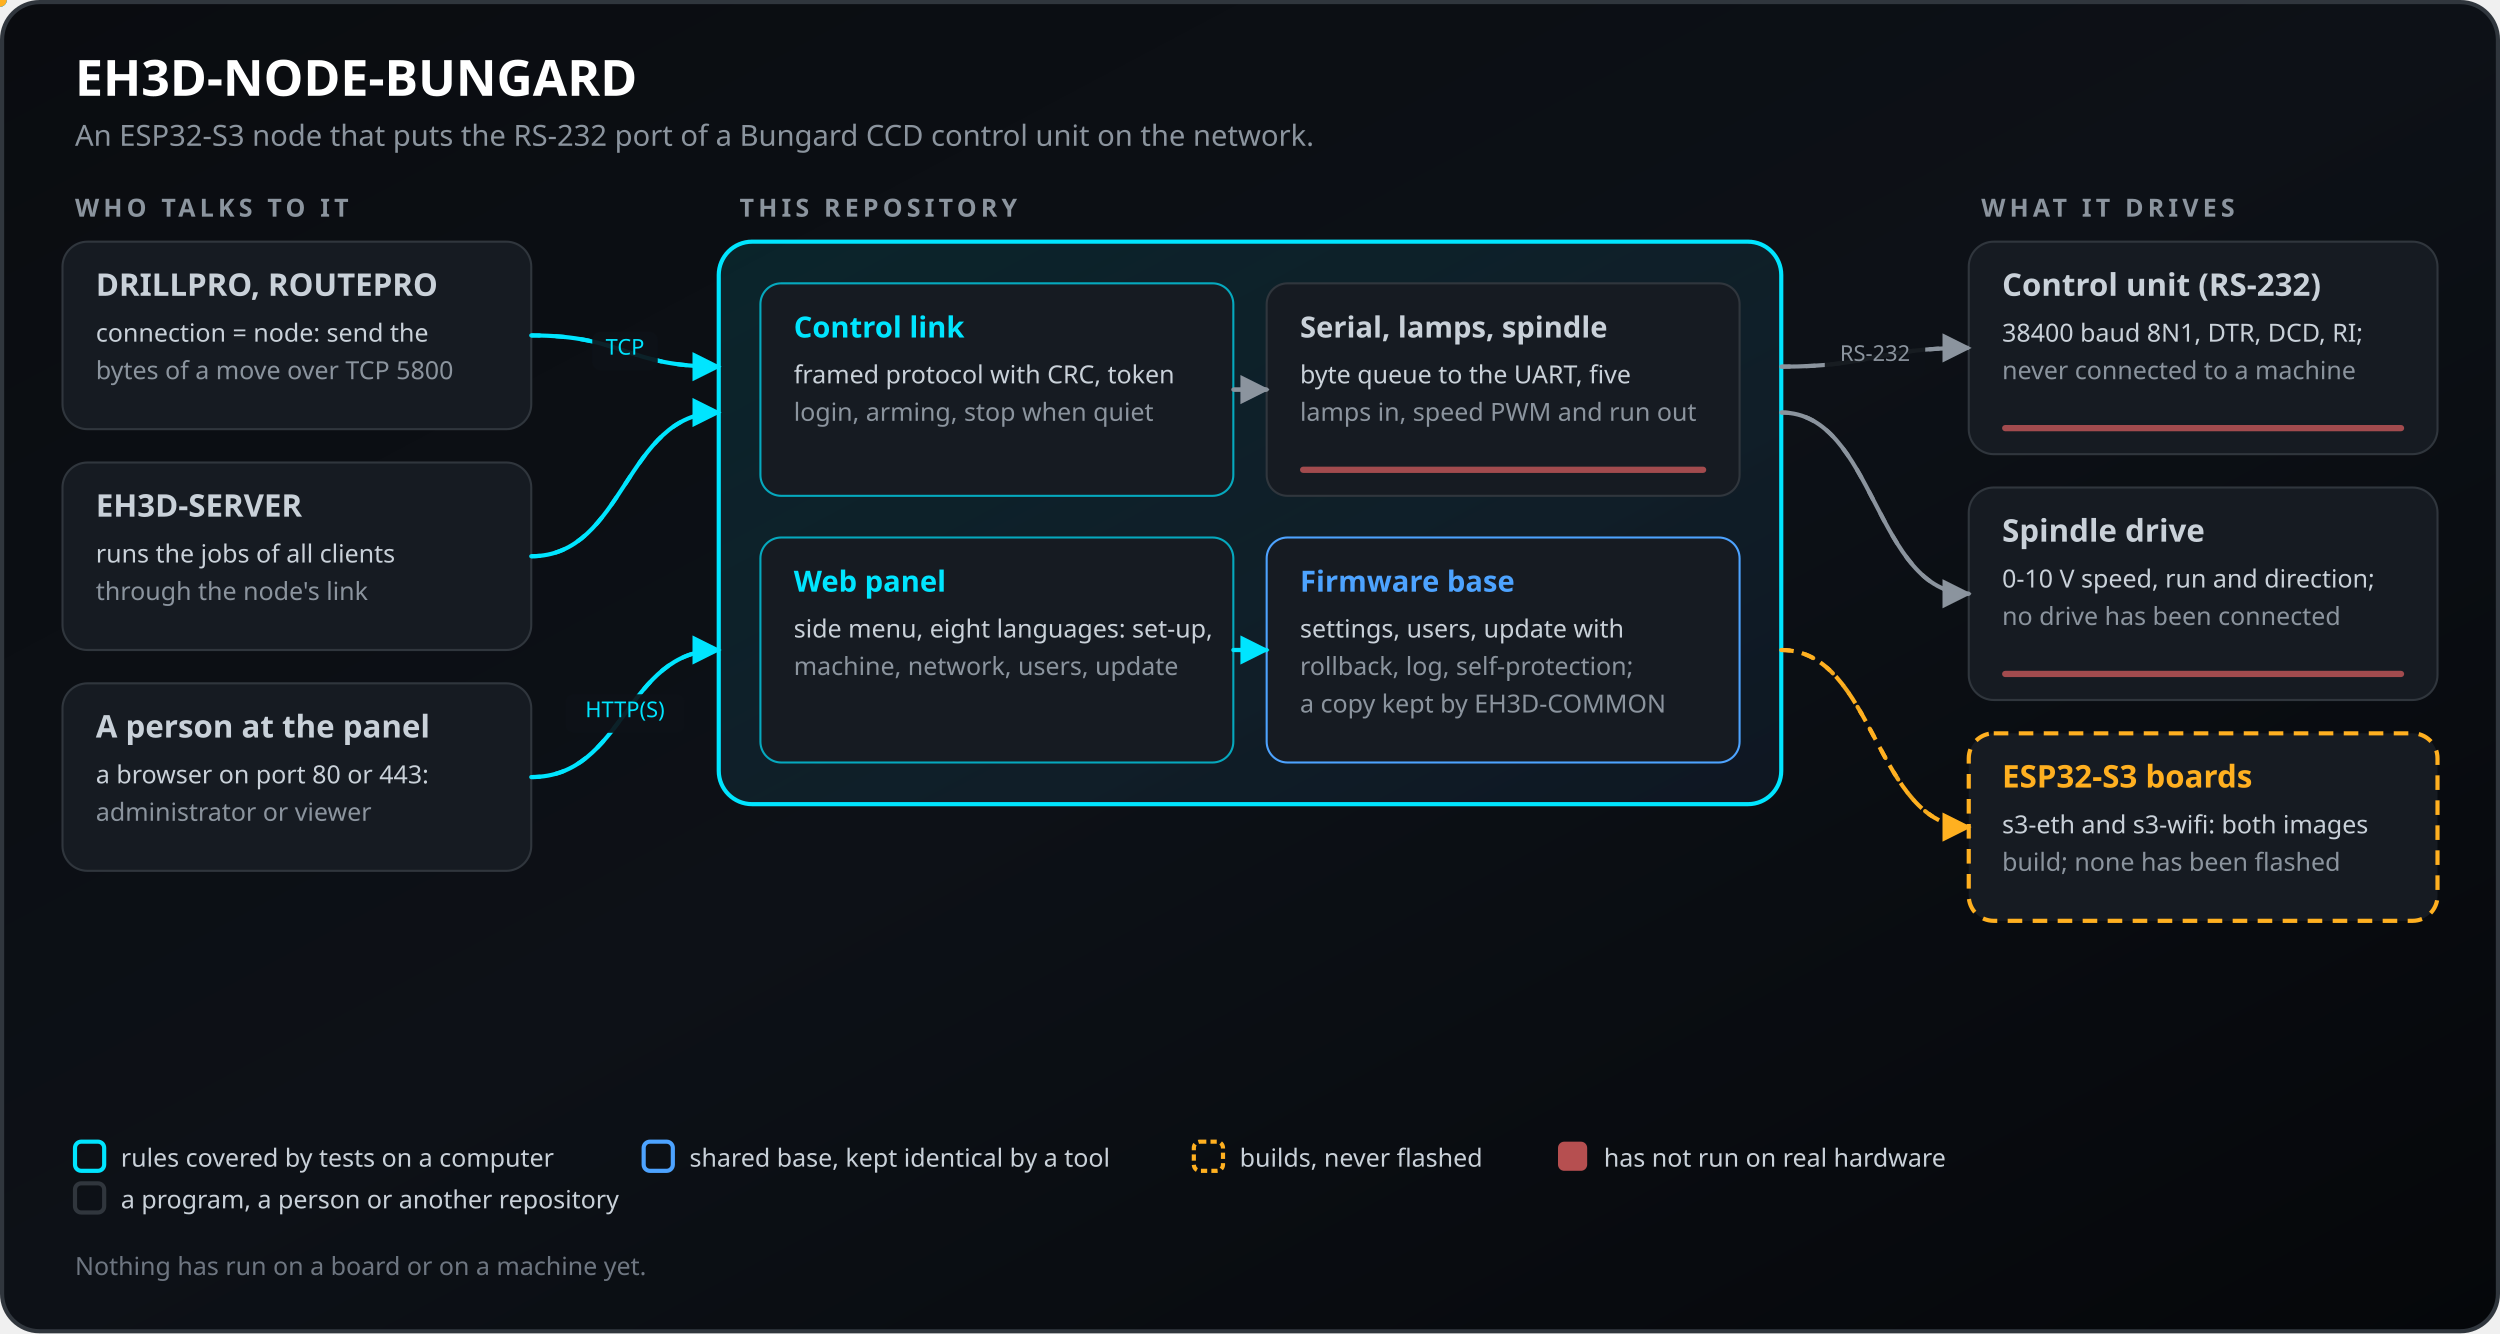
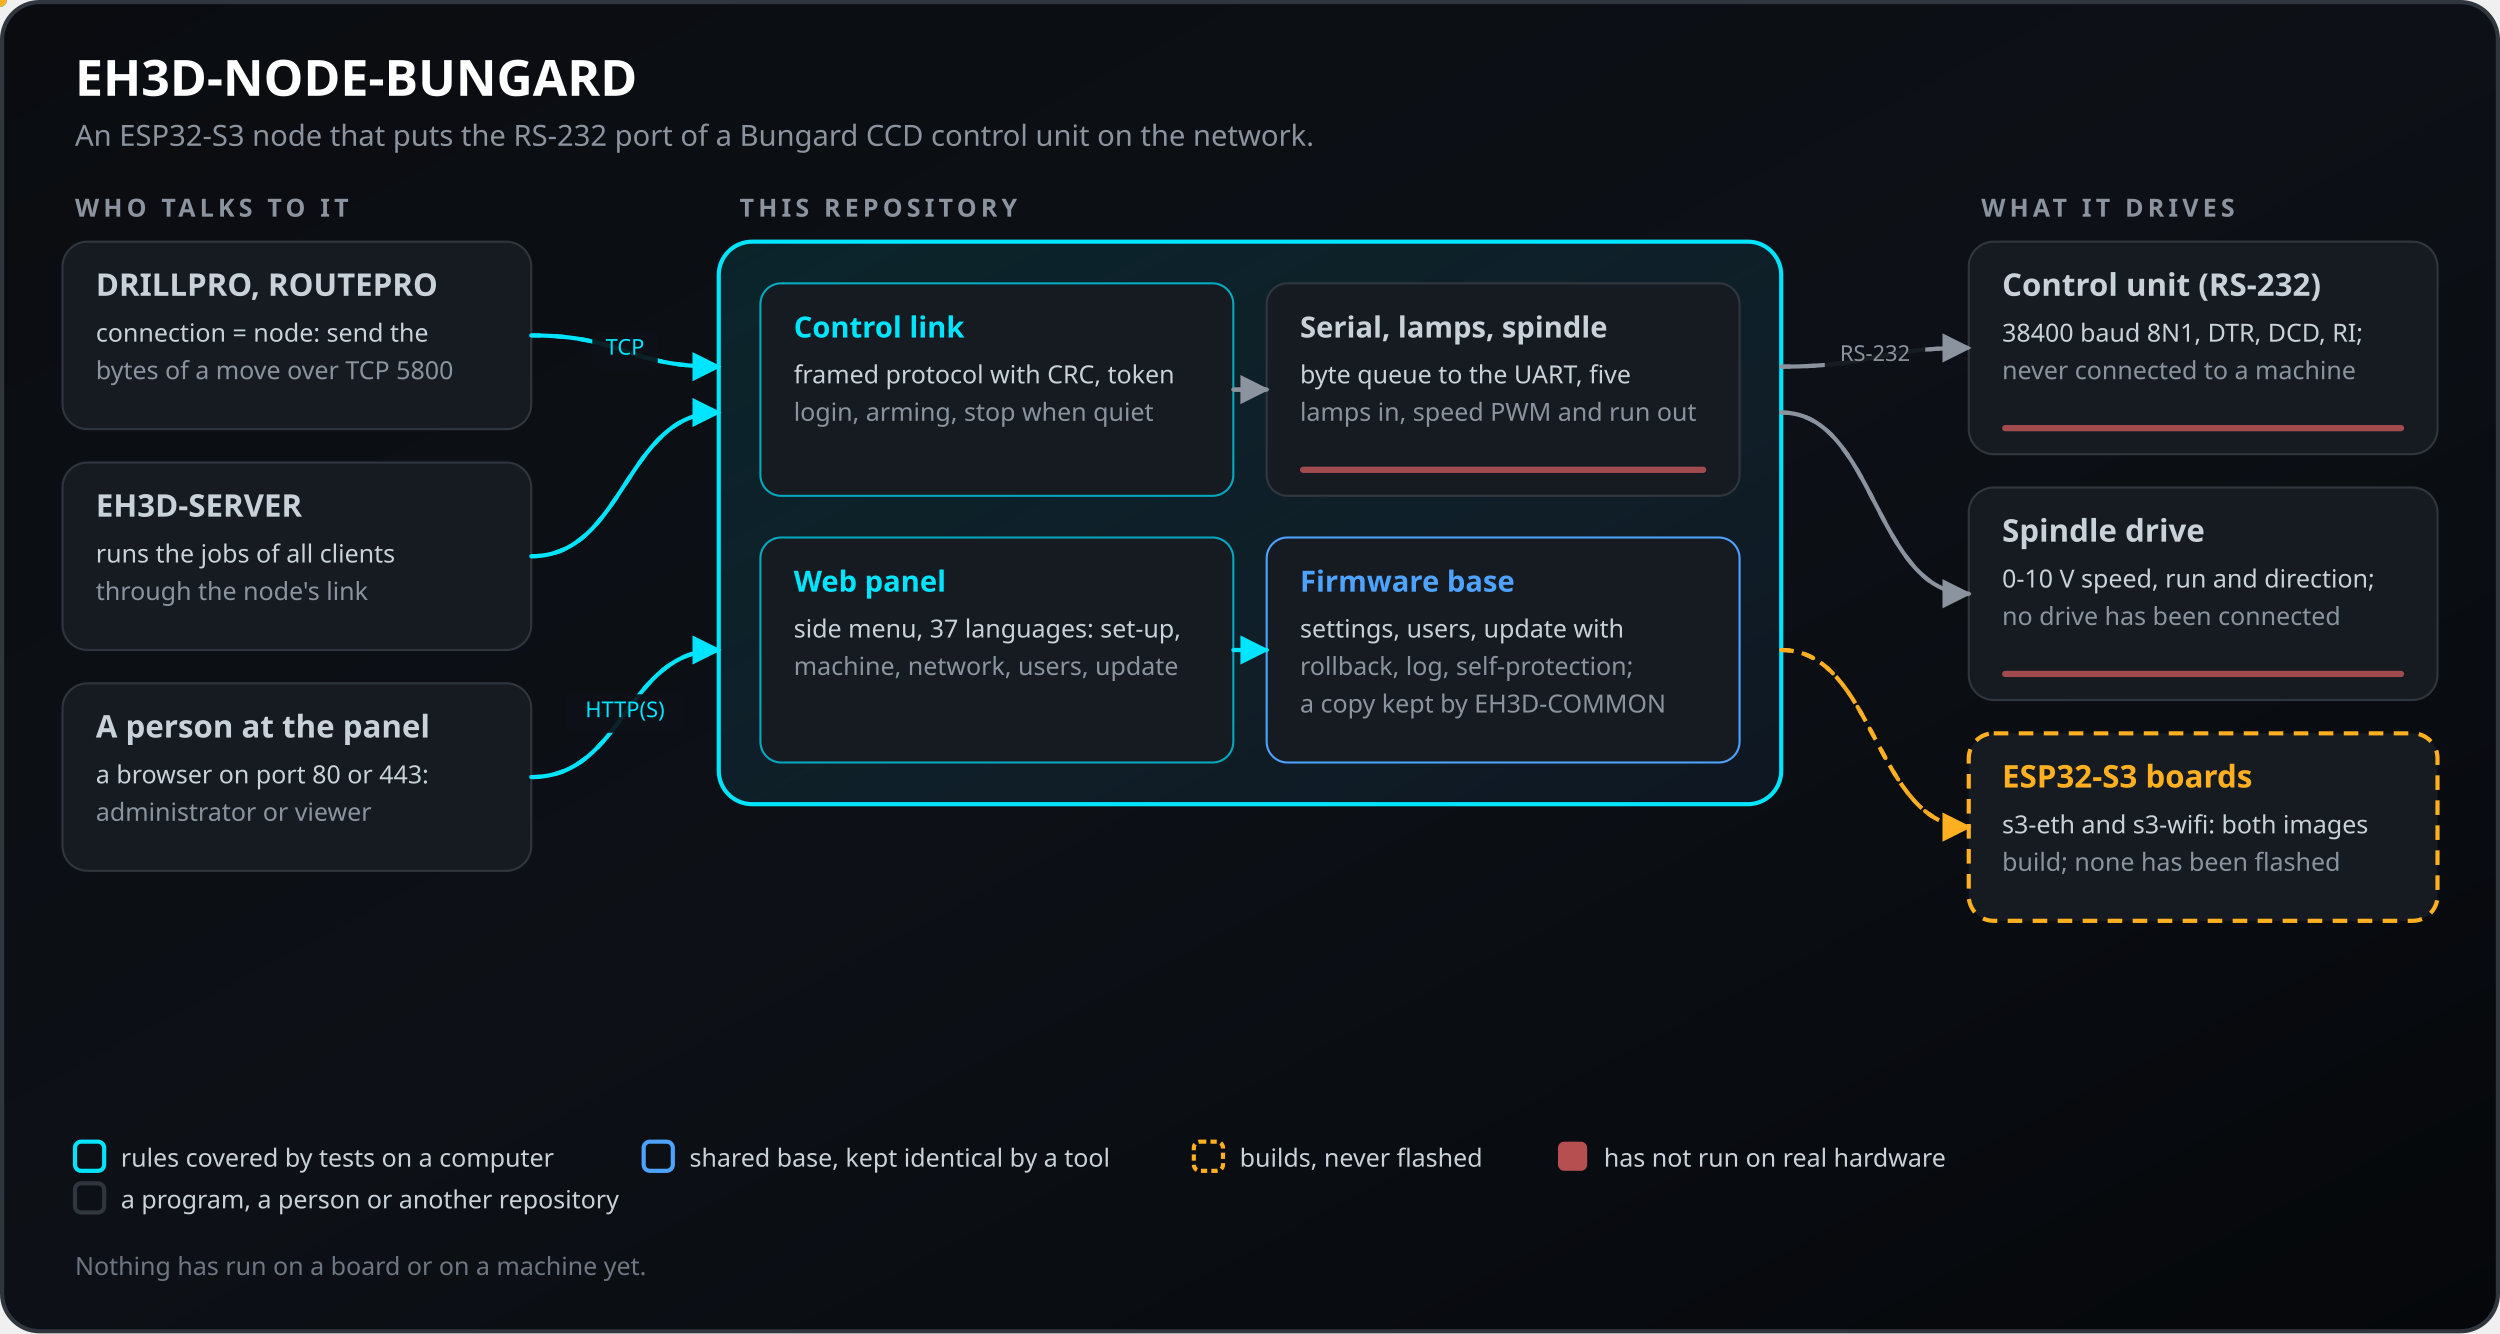
<svg xmlns="http://www.w3.org/2000/svg" viewBox="0 0 1200 640" width="1200" height="640" role="img" aria-labelledby="t d" font-family="'Segoe UI','Noto Sans','Noto Sans CJK SC','Microsoft YaHei','Yu Gothic','Helvetica Neue',Helvetica,Arial,sans-serif">
  <defs>
    <linearGradient id="bg" x1="0" y1="0" x2="1" y2="1">
      <stop offset="0" stop-color="#0A0C10" />
      <stop offset="0.5" stop-color="#0D1117" />
      <stop offset="1" stop-color="#05070A" />
    </linearGradient>
    <linearGradient id="card" x1="0" y1="0" x2="1" y2="1">
      <stop offset="0" stop-color="#121821" />
      <stop offset="1" stop-color="#0B0F15" />
    </linearGradient>
    <linearGradient id="line" x1="0" y1="0" x2="1" y2="0">
      <stop offset="0" stop-color="#00E5FF" />
      <stop offset="1" stop-color="#FF0055" />
    </linearGradient>
    <filter id="glow" x="-50%" y="-50%" width="200%" height="200%">
      <feGaussianBlur stdDeviation="3" result="b" />
      <feMerge>
        <feMergeNode in="b" />
        <feMergeNode in="SourceGraphic" />
      </feMerge>
    </filter>
    <linearGradient id="svc" x1="0" y1="0" x2="1" y2="1">
      <stop offset="0" stop-color="#00E5FF" stop-opacity="0.10" />
      <stop offset="1" stop-color="#4DA3FF" stop-opacity="0.06" />
    </linearGradient>
    <marker id="m00E5FF" viewBox="0 0 10 10" refX="9" refY="5" markerWidth="7" markerHeight="7" orient="auto-start-reverse">
      <path d="M0 0L10 5L0 10z" fill="#00E5FF" />
    </marker>
    <marker id="mC9D1D9" viewBox="0 0 10 10" refX="9" refY="5" markerWidth="7" markerHeight="7" orient="auto-start-reverse">
      <path d="M0 0L10 5L0 10z" fill="#C9D1D9" />
    </marker>
    <marker id="mFFB020" viewBox="0 0 10 10" refX="9" refY="5" markerWidth="7" markerHeight="7" orient="auto-start-reverse">
      <path d="M0 0L10 5L0 10z" fill="#FFB020" />
    </marker>
    <marker id="m30363D" viewBox="0 0 10 10" refX="9" refY="5" markerWidth="7" markerHeight="7" orient="auto-start-reverse">
      <path d="M0 0L10 5L0 10z" fill="#8B949E" />
    </marker>
  </defs>
  <rect x="1" y="1" width="1198" height="638" rx="18" fill="url(#bg)" stroke="#30363D" stroke-width="2" />
  <text x="36" y="46" font-family="'Segoe UI','Noto Sans','Noto Sans CJK SC','Microsoft YaHei','Yu Gothic','Helvetica Neue',Helvetica,Arial,sans-serif" font-size="24" font-weight="700" fill="#FFFFFF" text-anchor="start">EH3D-NODE-BUNGARD</text>
  <text x="36" y="70" font-family="'Segoe UI','Noto Sans','Noto Sans CJK SC','Microsoft YaHei','Yu Gothic','Helvetica Neue',Helvetica,Arial,sans-serif" font-size="14" font-weight="400" fill="#8B949E" text-anchor="start">An ESP32-S3 node that puts the RS-232 port of a Bungard CCD control unit on the network.</text>
  <text x="36" y="104" font-family="'Segoe UI','Noto Sans','Noto Sans CJK SC','Microsoft YaHei','Yu Gothic','Helvetica Neue',Helvetica,Arial,sans-serif" font-size="12" font-weight="700" fill="#8B949E" text-anchor="start" letter-spacing="2">WHO TALKS TO IT</text>
  <text x="355" y="104" font-family="'Segoe UI','Noto Sans','Noto Sans CJK SC','Microsoft YaHei','Yu Gothic','Helvetica Neue',Helvetica,Arial,sans-serif" font-size="12" font-weight="700" fill="#8B949E" text-anchor="start" letter-spacing="2">THIS REPOSITORY</text>
  <text x="951" y="104" font-family="'Segoe UI','Noto Sans','Noto Sans CJK SC','Microsoft YaHei','Yu Gothic','Helvetica Neue',Helvetica,Arial,sans-serif" font-size="12" font-weight="700" fill="#8B949E" text-anchor="start" letter-spacing="2">WHAT IT DRIVES</text>
  <rect x="345" y="116" width="510" height="270" rx="16" fill="url(#svc)" stroke="#00E5FF" stroke-width="2">
    <animate attributeName="stroke-opacity" values="0.55;1;0.55" dur="4s" repeatCount="indefinite" />
  </rect>
  <rect x="30" y="116" width="225" height="90" rx="12" fill="#161B22" stroke="#30363D" stroke-width="1" />
  <text x="46" y="142" font-family="'Segoe UI','Noto Sans','Noto Sans CJK SC','Microsoft YaHei','Yu Gothic','Helvetica Neue',Helvetica,Arial,sans-serif" font-size="15" font-weight="700" fill="#C9D1D9" text-anchor="start">DRILLPRO, ROUTEPRO</text>
  <text x="46" y="164" font-family="'Segoe UI','Noto Sans','Noto Sans CJK SC','Microsoft YaHei','Yu Gothic','Helvetica Neue',Helvetica,Arial,sans-serif" font-size="12" font-weight="400" fill="#C9D1D9" text-anchor="start">connection = node: send the</text>
  <text x="46" y="182" font-family="'Segoe UI','Noto Sans','Noto Sans CJK SC','Microsoft YaHei','Yu Gothic','Helvetica Neue',Helvetica,Arial,sans-serif" font-size="12" font-weight="400" fill="#8B949E" text-anchor="start">bytes of a move over TCP 5800</text>
  <rect x="30" y="222" width="225" height="90" rx="12" fill="#161B22" stroke="#30363D" stroke-width="1" />
  <text x="46" y="248" font-family="'Segoe UI','Noto Sans','Noto Sans CJK SC','Microsoft YaHei','Yu Gothic','Helvetica Neue',Helvetica,Arial,sans-serif" font-size="15" font-weight="700" fill="#C9D1D9" text-anchor="start">EH3D-SERVER</text>
  <text x="46" y="270" font-family="'Segoe UI','Noto Sans','Noto Sans CJK SC','Microsoft YaHei','Yu Gothic','Helvetica Neue',Helvetica,Arial,sans-serif" font-size="12" font-weight="400" fill="#C9D1D9" text-anchor="start">runs the jobs of all clients</text>
  <text x="46" y="288" font-family="'Segoe UI','Noto Sans','Noto Sans CJK SC','Microsoft YaHei','Yu Gothic','Helvetica Neue',Helvetica,Arial,sans-serif" font-size="12" font-weight="400" fill="#8B949E" text-anchor="start">through the node's link</text>
  <rect x="30" y="328" width="225" height="90" rx="12" fill="#161B22" stroke="#30363D" stroke-width="1" />
  <text x="46" y="354" font-family="'Segoe UI','Noto Sans','Noto Sans CJK SC','Microsoft YaHei','Yu Gothic','Helvetica Neue',Helvetica,Arial,sans-serif" font-size="15" font-weight="700" fill="#C9D1D9" text-anchor="start">A person at the panel</text>
  <text x="46" y="376" font-family="'Segoe UI','Noto Sans','Noto Sans CJK SC','Microsoft YaHei','Yu Gothic','Helvetica Neue',Helvetica,Arial,sans-serif" font-size="12" font-weight="400" fill="#C9D1D9" text-anchor="start">a browser on port 80 or 443:</text>
  <text x="46" y="394" font-family="'Segoe UI','Noto Sans','Noto Sans CJK SC','Microsoft YaHei','Yu Gothic','Helvetica Neue',Helvetica,Arial,sans-serif" font-size="12" font-weight="400" fill="#8B949E" text-anchor="start">administrator or viewer</text>
  <rect x="365" y="136" width="227" height="102" rx="10" fill="#161B22" stroke="#00E5FF" stroke-width="1" stroke-opacity="0.7">
    <animate attributeName="stroke-opacity" values="0.45;1;0.45;0.45" keyTimes="0;0.08;0.2;1" dur="6s" begin="0s" repeatCount="indefinite" />
    <animate attributeName="stroke-width" values="1;2.4;1;1" keyTimes="0;0.08;0.2;1" dur="6s" begin="0s" repeatCount="indefinite" />
  </rect>
  <text x="381" y="162" font-family="'Segoe UI','Noto Sans','Noto Sans CJK SC','Microsoft YaHei','Yu Gothic','Helvetica Neue',Helvetica,Arial,sans-serif" font-size="14" font-weight="700" fill="#00E5FF" text-anchor="start">Control link</text>
  <text x="381" y="184" font-family="'Segoe UI','Noto Sans','Noto Sans CJK SC','Microsoft YaHei','Yu Gothic','Helvetica Neue',Helvetica,Arial,sans-serif" font-size="12" font-weight="400" fill="#C9D1D9" text-anchor="start">framed protocol with CRC, token</text>
  <text x="381" y="202" font-family="'Segoe UI','Noto Sans','Noto Sans CJK SC','Microsoft YaHei','Yu Gothic','Helvetica Neue',Helvetica,Arial,sans-serif" font-size="12" font-weight="400" fill="#8B949E" text-anchor="start">login, arming, stop when quiet</text>
  <rect x="608" y="136" width="227" height="102" rx="10" fill="#161B22" stroke="#30363D" stroke-width="1">
    <animate attributeName="stroke-opacity" values="0.45;1;0.45;0.45" keyTimes="0;0.08;0.2;1" dur="6s" begin="1s" repeatCount="indefinite" />
    <animate attributeName="stroke-width" values="1;2.4;1;1" keyTimes="0;0.08;0.2;1" dur="6s" begin="1s" repeatCount="indefinite" />
  </rect>
  <text x="624" y="162" font-family="'Segoe UI','Noto Sans','Noto Sans CJK SC','Microsoft YaHei','Yu Gothic','Helvetica Neue',Helvetica,Arial,sans-serif" font-size="14" font-weight="700" fill="#C9D1D9" text-anchor="start">Serial, lamps, spindle</text>
  <text x="624" y="184" font-family="'Segoe UI','Noto Sans','Noto Sans CJK SC','Microsoft YaHei','Yu Gothic','Helvetica Neue',Helvetica,Arial,sans-serif" font-size="12" font-weight="400" fill="#C9D1D9" text-anchor="start">byte queue to the UART, five</text>
  <text x="624" y="202" font-family="'Segoe UI','Noto Sans','Noto Sans CJK SC','Microsoft YaHei','Yu Gothic','Helvetica Neue',Helvetica,Arial,sans-serif" font-size="12" font-weight="400" fill="#8B949E" text-anchor="start">lamps in, speed PWM and run out</text>
  <rect x="624" y="224" width="195" height="3" rx="1.5" fill="#FF6B6B" opacity="0.6">
    <animate attributeName="opacity" values="0.25;0.85;0.25" dur="2.8s" repeatCount="indefinite" />
  </rect>
  <rect x="365" y="258" width="227" height="108" rx="10" fill="#161B22" stroke="#00E5FF" stroke-width="1" stroke-opacity="0.7">
    <animate attributeName="stroke-opacity" values="0.45;1;0.45;0.45" keyTimes="0;0.08;0.2;1" dur="6s" begin="2s" repeatCount="indefinite" />
    <animate attributeName="stroke-width" values="1;2.4;1;1" keyTimes="0;0.08;0.2;1" dur="6s" begin="2s" repeatCount="indefinite" />
  </rect>
  <text x="381" y="284" font-family="'Segoe UI','Noto Sans','Noto Sans CJK SC','Microsoft YaHei','Yu Gothic','Helvetica Neue',Helvetica,Arial,sans-serif" font-size="14" font-weight="700" fill="#00E5FF" text-anchor="start">Web panel</text>
-   <text x="381" y="306" font-family="'Segoe UI','Noto Sans','Noto Sans CJK SC','Microsoft YaHei','Yu Gothic','Helvetica Neue',Helvetica,Arial,sans-serif" font-size="12" font-weight="400" fill="#C9D1D9" text-anchor="start">side menu, eight languages: set-up,</text>
+   <text x="381" y="306" font-family="'Segoe UI','Noto Sans','Noto Sans CJK SC','Microsoft YaHei','Yu Gothic','Helvetica Neue',Helvetica,Arial,sans-serif" font-size="12" font-weight="400" fill="#C9D1D9" text-anchor="start">side menu, 37 languages: set-up,</text>
  <text x="381" y="324" font-family="'Segoe UI','Noto Sans','Noto Sans CJK SC','Microsoft YaHei','Yu Gothic','Helvetica Neue',Helvetica,Arial,sans-serif" font-size="12" font-weight="400" fill="#8B949E" text-anchor="start">machine, network, users, update</text>
  <rect x="608" y="258" width="227" height="108" rx="10" fill="#161B22" stroke="#4DA3FF" stroke-width="1">
    <animate attributeName="stroke-opacity" values="0.45;1;0.45;0.45" keyTimes="0;0.08;0.2;1" dur="6s" begin="3s" repeatCount="indefinite" />
    <animate attributeName="stroke-width" values="1;2.4;1;1" keyTimes="0;0.08;0.2;1" dur="6s" begin="3s" repeatCount="indefinite" />
  </rect>
  <text x="624" y="284" font-family="'Segoe UI','Noto Sans','Noto Sans CJK SC','Microsoft YaHei','Yu Gothic','Helvetica Neue',Helvetica,Arial,sans-serif" font-size="14" font-weight="700" fill="#4DA3FF" text-anchor="start">Firmware base</text>
  <text x="624" y="306" font-family="'Segoe UI','Noto Sans','Noto Sans CJK SC','Microsoft YaHei','Yu Gothic','Helvetica Neue',Helvetica,Arial,sans-serif" font-size="12" font-weight="400" fill="#C9D1D9" text-anchor="start">settings, users, update with</text>
  <text x="624" y="324" font-family="'Segoe UI','Noto Sans','Noto Sans CJK SC','Microsoft YaHei','Yu Gothic','Helvetica Neue',Helvetica,Arial,sans-serif" font-size="12" font-weight="400" fill="#8B949E" text-anchor="start">rollback, log, self-protection;</text>
  <text x="624" y="342" font-family="'Segoe UI','Noto Sans','Noto Sans CJK SC','Microsoft YaHei','Yu Gothic','Helvetica Neue',Helvetica,Arial,sans-serif" font-size="12" font-weight="400" fill="#8B949E" text-anchor="start">a copy kept by EH3D-COMMON</text>
  <rect x="945" y="116" width="225" height="102" rx="12" fill="#161B22" stroke="#30363D" stroke-width="1" />
  <text x="961" y="142" font-family="'Segoe UI','Noto Sans','Noto Sans CJK SC','Microsoft YaHei','Yu Gothic','Helvetica Neue',Helvetica,Arial,sans-serif" font-size="15" font-weight="700" fill="#C9D1D9" text-anchor="start">Control unit (RS-232)</text>
  <text x="961" y="164" font-family="'Segoe UI','Noto Sans','Noto Sans CJK SC','Microsoft YaHei','Yu Gothic','Helvetica Neue',Helvetica,Arial,sans-serif" font-size="12" font-weight="400" fill="#C9D1D9" text-anchor="start">38400 baud 8N1, DTR, DCD, RI;</text>
  <text x="961" y="182" font-family="'Segoe UI','Noto Sans','Noto Sans CJK SC','Microsoft YaHei','Yu Gothic','Helvetica Neue',Helvetica,Arial,sans-serif" font-size="12" font-weight="400" fill="#8B949E" text-anchor="start">never connected to a machine</text>
  <rect x="961" y="204" width="193" height="3" rx="1.5" fill="#FF6B6B" opacity="0.6">
    <animate attributeName="opacity" values="0.25;0.85;0.25" dur="2.8s" repeatCount="indefinite" />
  </rect>
  <rect x="945" y="234" width="225" height="102" rx="12" fill="#161B22" stroke="#30363D" stroke-width="1" />
  <text x="961" y="260" font-family="'Segoe UI','Noto Sans','Noto Sans CJK SC','Microsoft YaHei','Yu Gothic','Helvetica Neue',Helvetica,Arial,sans-serif" font-size="15" font-weight="700" fill="#C9D1D9" text-anchor="start">Spindle drive</text>
  <text x="961" y="282" font-family="'Segoe UI','Noto Sans','Noto Sans CJK SC','Microsoft YaHei','Yu Gothic','Helvetica Neue',Helvetica,Arial,sans-serif" font-size="12" font-weight="400" fill="#C9D1D9" text-anchor="start">0-10 V speed, run and direction;</text>
  <text x="961" y="300" font-family="'Segoe UI','Noto Sans','Noto Sans CJK SC','Microsoft YaHei','Yu Gothic','Helvetica Neue',Helvetica,Arial,sans-serif" font-size="12" font-weight="400" fill="#8B949E" text-anchor="start">no drive has been connected</text>
  <rect x="961" y="322" width="193" height="3" rx="1.5" fill="#FF6B6B" opacity="0.6">
    <animate attributeName="opacity" values="0.25;0.85;0.25" dur="2.8s" repeatCount="indefinite" />
  </rect>
  <rect x="945" y="352" width="225" height="90" rx="12" fill="#161B22" stroke="#FFB020" stroke-width="2" stroke-dasharray="7 5">
    <animate attributeName="stroke-dashoffset" from="0" to="-24" dur="3s" repeatCount="indefinite" />
  </rect>
  <text x="961" y="378" font-family="'Segoe UI','Noto Sans','Noto Sans CJK SC','Microsoft YaHei','Yu Gothic','Helvetica Neue',Helvetica,Arial,sans-serif" font-size="15" font-weight="700" fill="#FFB020" text-anchor="start">ESP32-S3 boards</text>
  <text x="961" y="400" font-family="'Segoe UI','Noto Sans','Noto Sans CJK SC','Microsoft YaHei','Yu Gothic','Helvetica Neue',Helvetica,Arial,sans-serif" font-size="12" font-weight="400" fill="#C9D1D9" text-anchor="start">s3-eth and s3-wifi: both images</text>
  <text x="961" y="418" font-family="'Segoe UI','Noto Sans','Noto Sans CJK SC','Microsoft YaHei','Yu Gothic','Helvetica Neue',Helvetica,Arial,sans-serif" font-size="12" font-weight="400" fill="#8B949E" text-anchor="start">build; none has been flashed</text>
  <path id="p0" d="M255 161 C300 161 300 176 345 176" stroke="#00E5FF" stroke-width="2" fill="none" marker-end="url(#m00E5FF)" />
  <path d="M255 161 C300 161 300 176 345 176" stroke="#00E5FF" stroke-width="2" fill="none" stroke-linecap="round" stroke-dasharray="4 8" opacity="0.95">
    <animate attributeName="stroke-dashoffset" from="0" to="-24" dur="1.2s" repeatCount="indefinite" />
  </path>
  <circle r="3.2" fill="#00E5FF">
    <animateMotion dur="1.8s" begin="0.00s" repeatCount="indefinite">
      <mpath href="#p0" />
    </animateMotion>
    <animate attributeName="opacity" values="0;1;1;0" keyTimes="0;0.15;0.85;1" dur="1.8s" begin="0.00s" repeatCount="indefinite" />
  </circle>
  <path id="p1" d="M255 267 C300 267 300 198 345 198" stroke="#00E5FF" stroke-width="2" fill="none" marker-end="url(#m00E5FF)" />
  <path d="M255 267 C300 267 300 198 345 198" stroke="#00E5FF" stroke-width="2" fill="none" stroke-linecap="round" stroke-dasharray="4 8" opacity="0.95">
    <animate attributeName="stroke-dashoffset" from="0" to="-24" dur="1.2s" repeatCount="indefinite" />
  </path>
  <circle r="3.2" fill="#00E5FF">
    <animateMotion dur="1.8s" begin="0.35s" repeatCount="indefinite">
      <mpath href="#p1" />
    </animateMotion>
    <animate attributeName="opacity" values="0;1;1;0" keyTimes="0;0.15;0.85;1" dur="1.8s" begin="0.35s" repeatCount="indefinite" />
  </circle>
  <path id="p2" d="M255 373 C300 373 300 312 345 312" stroke="#00E5FF" stroke-width="2" fill="none" marker-end="url(#m00E5FF)" />
  <path d="M255 373 C300 373 300 312 345 312" stroke="#00E5FF" stroke-width="2" fill="none" stroke-linecap="round" stroke-dasharray="4 8" opacity="0.95">
    <animate attributeName="stroke-dashoffset" from="0" to="-24" dur="1.2s" repeatCount="indefinite" />
  </path>
  <circle r="3.2" fill="#00E5FF">
    <animateMotion dur="1.8s" begin="0.70s" repeatCount="indefinite">
      <mpath href="#p2" />
    </animateMotion>
    <animate attributeName="opacity" values="0;1;1;0" keyTimes="0;0.15;0.85;1" dur="1.8s" begin="0.70s" repeatCount="indefinite" />
  </circle>
  <path id="p3" d="M592 187 H608" stroke="#8B949E" stroke-width="2" fill="none" marker-end="url(#m30363D)" />
  <path d="M592 187 H608" stroke="#8B949E" stroke-width="2" fill="none" stroke-linecap="round" stroke-dasharray="4 8" opacity="0.95">
    <animate attributeName="stroke-dashoffset" from="0" to="-24" dur="1.2s" repeatCount="indefinite" />
  </path>
  <circle r="3.2" fill="#8B949E">
    <animateMotion dur="1.8s" begin="1.05s" repeatCount="indefinite">
      <mpath href="#p3" />
    </animateMotion>
    <animate attributeName="opacity" values="0;1;1;0" keyTimes="0;0.15;0.85;1" dur="1.8s" begin="1.05s" repeatCount="indefinite" />
  </circle>
  <path id="p4" d="M592 312 H608" stroke="#00E5FF" stroke-width="2" fill="none" marker-end="url(#m00E5FF)" />
  <path d="M592 312 H608" stroke="#00E5FF" stroke-width="2" fill="none" stroke-linecap="round" stroke-dasharray="4 8" opacity="0.95">
    <animate attributeName="stroke-dashoffset" from="0" to="-24" dur="1.2s" repeatCount="indefinite" />
  </path>
  <circle r="3.2" fill="#00E5FF">
    <animateMotion dur="1.8s" begin="1.40s" repeatCount="indefinite">
      <mpath href="#p4" />
    </animateMotion>
    <animate attributeName="opacity" values="0;1;1;0" keyTimes="0;0.15;0.85;1" dur="1.8s" begin="1.40s" repeatCount="indefinite" />
  </circle>
  <path id="p5" d="M855 176 C900 176 900 167 945 167" stroke="#8B949E" stroke-width="2" fill="none" marker-end="url(#m30363D)" />
  <path d="M855 176 C900 176 900 167 945 167" stroke="#8B949E" stroke-width="2" fill="none" stroke-linecap="round" stroke-dasharray="4 8" opacity="0.95">
    <animate attributeName="stroke-dashoffset" from="0" to="-24" dur="1.2s" repeatCount="indefinite" />
  </path>
  <circle r="3.2" fill="#8B949E">
    <animateMotion dur="1.8s" begin="1.75s" repeatCount="indefinite">
      <mpath href="#p5" />
    </animateMotion>
    <animate attributeName="opacity" values="0;1;1;0" keyTimes="0;0.15;0.85;1" dur="1.8s" begin="1.75s" repeatCount="indefinite" />
  </circle>
  <path id="p6" d="M855 198 C900 198 900 285 945 285" stroke="#8B949E" stroke-width="2" fill="none" marker-end="url(#m30363D)" />
  <path d="M855 198 C900 198 900 285 945 285" stroke="#8B949E" stroke-width="2" fill="none" stroke-linecap="round" stroke-dasharray="4 8" opacity="0.95">
    <animate attributeName="stroke-dashoffset" from="0" to="-24" dur="1.2s" repeatCount="indefinite" />
  </path>
  <circle r="3.2" fill="#8B949E">
    <animateMotion dur="1.8s" begin="2.10s" repeatCount="indefinite">
      <mpath href="#p6" />
    </animateMotion>
    <animate attributeName="opacity" values="0;1;1;0" keyTimes="0;0.15;0.85;1" dur="1.8s" begin="2.10s" repeatCount="indefinite" />
  </circle>
  <path id="p7" d="M855 312 C900 312 900 397 945 397" stroke="#FFB020" stroke-width="2" fill="none" stroke-dasharray="6 4" marker-end="url(#mFFB020)" />
  <path d="M855 312 C900 312 900 397 945 397" stroke="#FFB020" stroke-width="2" fill="none" stroke-linecap="round" stroke-dasharray="4 8" opacity="0.95">
    <animate attributeName="stroke-dashoffset" from="0" to="-24" dur="1.2s" repeatCount="indefinite" />
  </path>
  <circle r="3.2" fill="#FFB020">
    <animateMotion dur="1.8s" begin="2.45s" repeatCount="indefinite">
      <mpath href="#p7" />
    </animateMotion>
    <animate attributeName="opacity" values="0;1;1;0" keyTimes="0;0.15;0.85;1" dur="1.8s" begin="2.45s" repeatCount="indefinite" />
  </circle>
  <rect x="284.29" y="159.25" width="31.42" height="18.5" rx="4" fill="#0D1117" opacity="0.92" />
  <text x="300" y="170.25" font-family="'Segoe UI','Noto Sans','Noto Sans CJK SC','Microsoft YaHei','Yu Gothic','Helvetica Neue',Helvetica,Arial,sans-serif" font-size="10.5" font-weight="400" fill="#00E5FF" text-anchor="middle">TCP</text>
  <rect x="271.48" y="333.25" width="57.04" height="18.5" rx="4" fill="#0D1117" opacity="0.92" />
  <text x="300" y="344.25" font-family="'Segoe UI','Noto Sans','Noto Sans CJK SC','Microsoft YaHei','Yu Gothic','Helvetica Neue',Helvetica,Arial,sans-serif" font-size="10.5" font-weight="400" fill="#00E5FF" text-anchor="middle">HTTP(S)</text>
  <rect x="875.89" y="162.25" width="48.22" height="18.5" rx="4" fill="#0D1117" opacity="0.92" />
  <text x="900" y="173.25" font-family="'Segoe UI','Noto Sans','Noto Sans CJK SC','Microsoft YaHei','Yu Gothic','Helvetica Neue',Helvetica,Arial,sans-serif" font-size="10.5" font-weight="400" fill="#8B949E" text-anchor="middle">RS-232</text>
  <rect x="36" y="548" width="14" height="14" rx="3" fill="none" stroke="#00E5FF" stroke-width="2" />
  <text x="58" y="560" font-family="'Segoe UI','Noto Sans','Noto Sans CJK SC','Microsoft YaHei','Yu Gothic','Helvetica Neue',Helvetica,Arial,sans-serif" font-size="12" font-weight="400" fill="#C9D1D9" text-anchor="start">rules covered by tests on a computer</text>
  <rect x="308.96" y="548" width="14" height="14" rx="3" fill="none" stroke="#4DA3FF" stroke-width="2" />
  <text x="330.96" y="560" font-family="'Segoe UI','Noto Sans','Noto Sans CJK SC','Microsoft YaHei','Yu Gothic','Helvetica Neue',Helvetica,Arial,sans-serif" font-size="12" font-weight="400" fill="#C9D1D9" text-anchor="start">shared base, kept identical by a tool</text>
  <rect x="573.04" y="548" width="14" height="14" rx="3" fill="none" stroke="#FFB020" stroke-width="2" stroke-dasharray="3 2" />
  <text x="595.04" y="560" font-family="'Segoe UI','Noto Sans','Noto Sans CJK SC','Microsoft YaHei','Yu Gothic','Helvetica Neue',Helvetica,Arial,sans-serif" font-size="12" font-weight="400" fill="#C9D1D9" text-anchor="start">builds, never flashed</text>
  <rect x="747.84" y="548" width="14" height="14" rx="3" fill="#FF6B6B" opacity="0.7" />
  <text x="769.84" y="560" font-family="'Segoe UI','Noto Sans','Noto Sans CJK SC','Microsoft YaHei','Yu Gothic','Helvetica Neue',Helvetica,Arial,sans-serif" font-size="12" font-weight="400" fill="#C9D1D9" text-anchor="start">has not run on real hardware</text>
  <rect x="36" y="568" width="14" height="14" rx="3" fill="none" stroke="#30363D" stroke-width="2" />
  <text x="58" y="580" font-family="'Segoe UI','Noto Sans','Noto Sans CJK SC','Microsoft YaHei','Yu Gothic','Helvetica Neue',Helvetica,Arial,sans-serif" font-size="12" font-weight="400" fill="#C9D1D9" text-anchor="start">a program, a person or another repository</text>
  <text x="36" y="612" font-family="'Segoe UI','Noto Sans','Noto Sans CJK SC','Microsoft YaHei','Yu Gothic','Helvetica Neue',Helvetica,Arial,sans-serif" font-size="12" font-weight="400" fill="#6E7681" text-anchor="start">Nothing has run on a board or on a machine yet.</text>
</svg>
